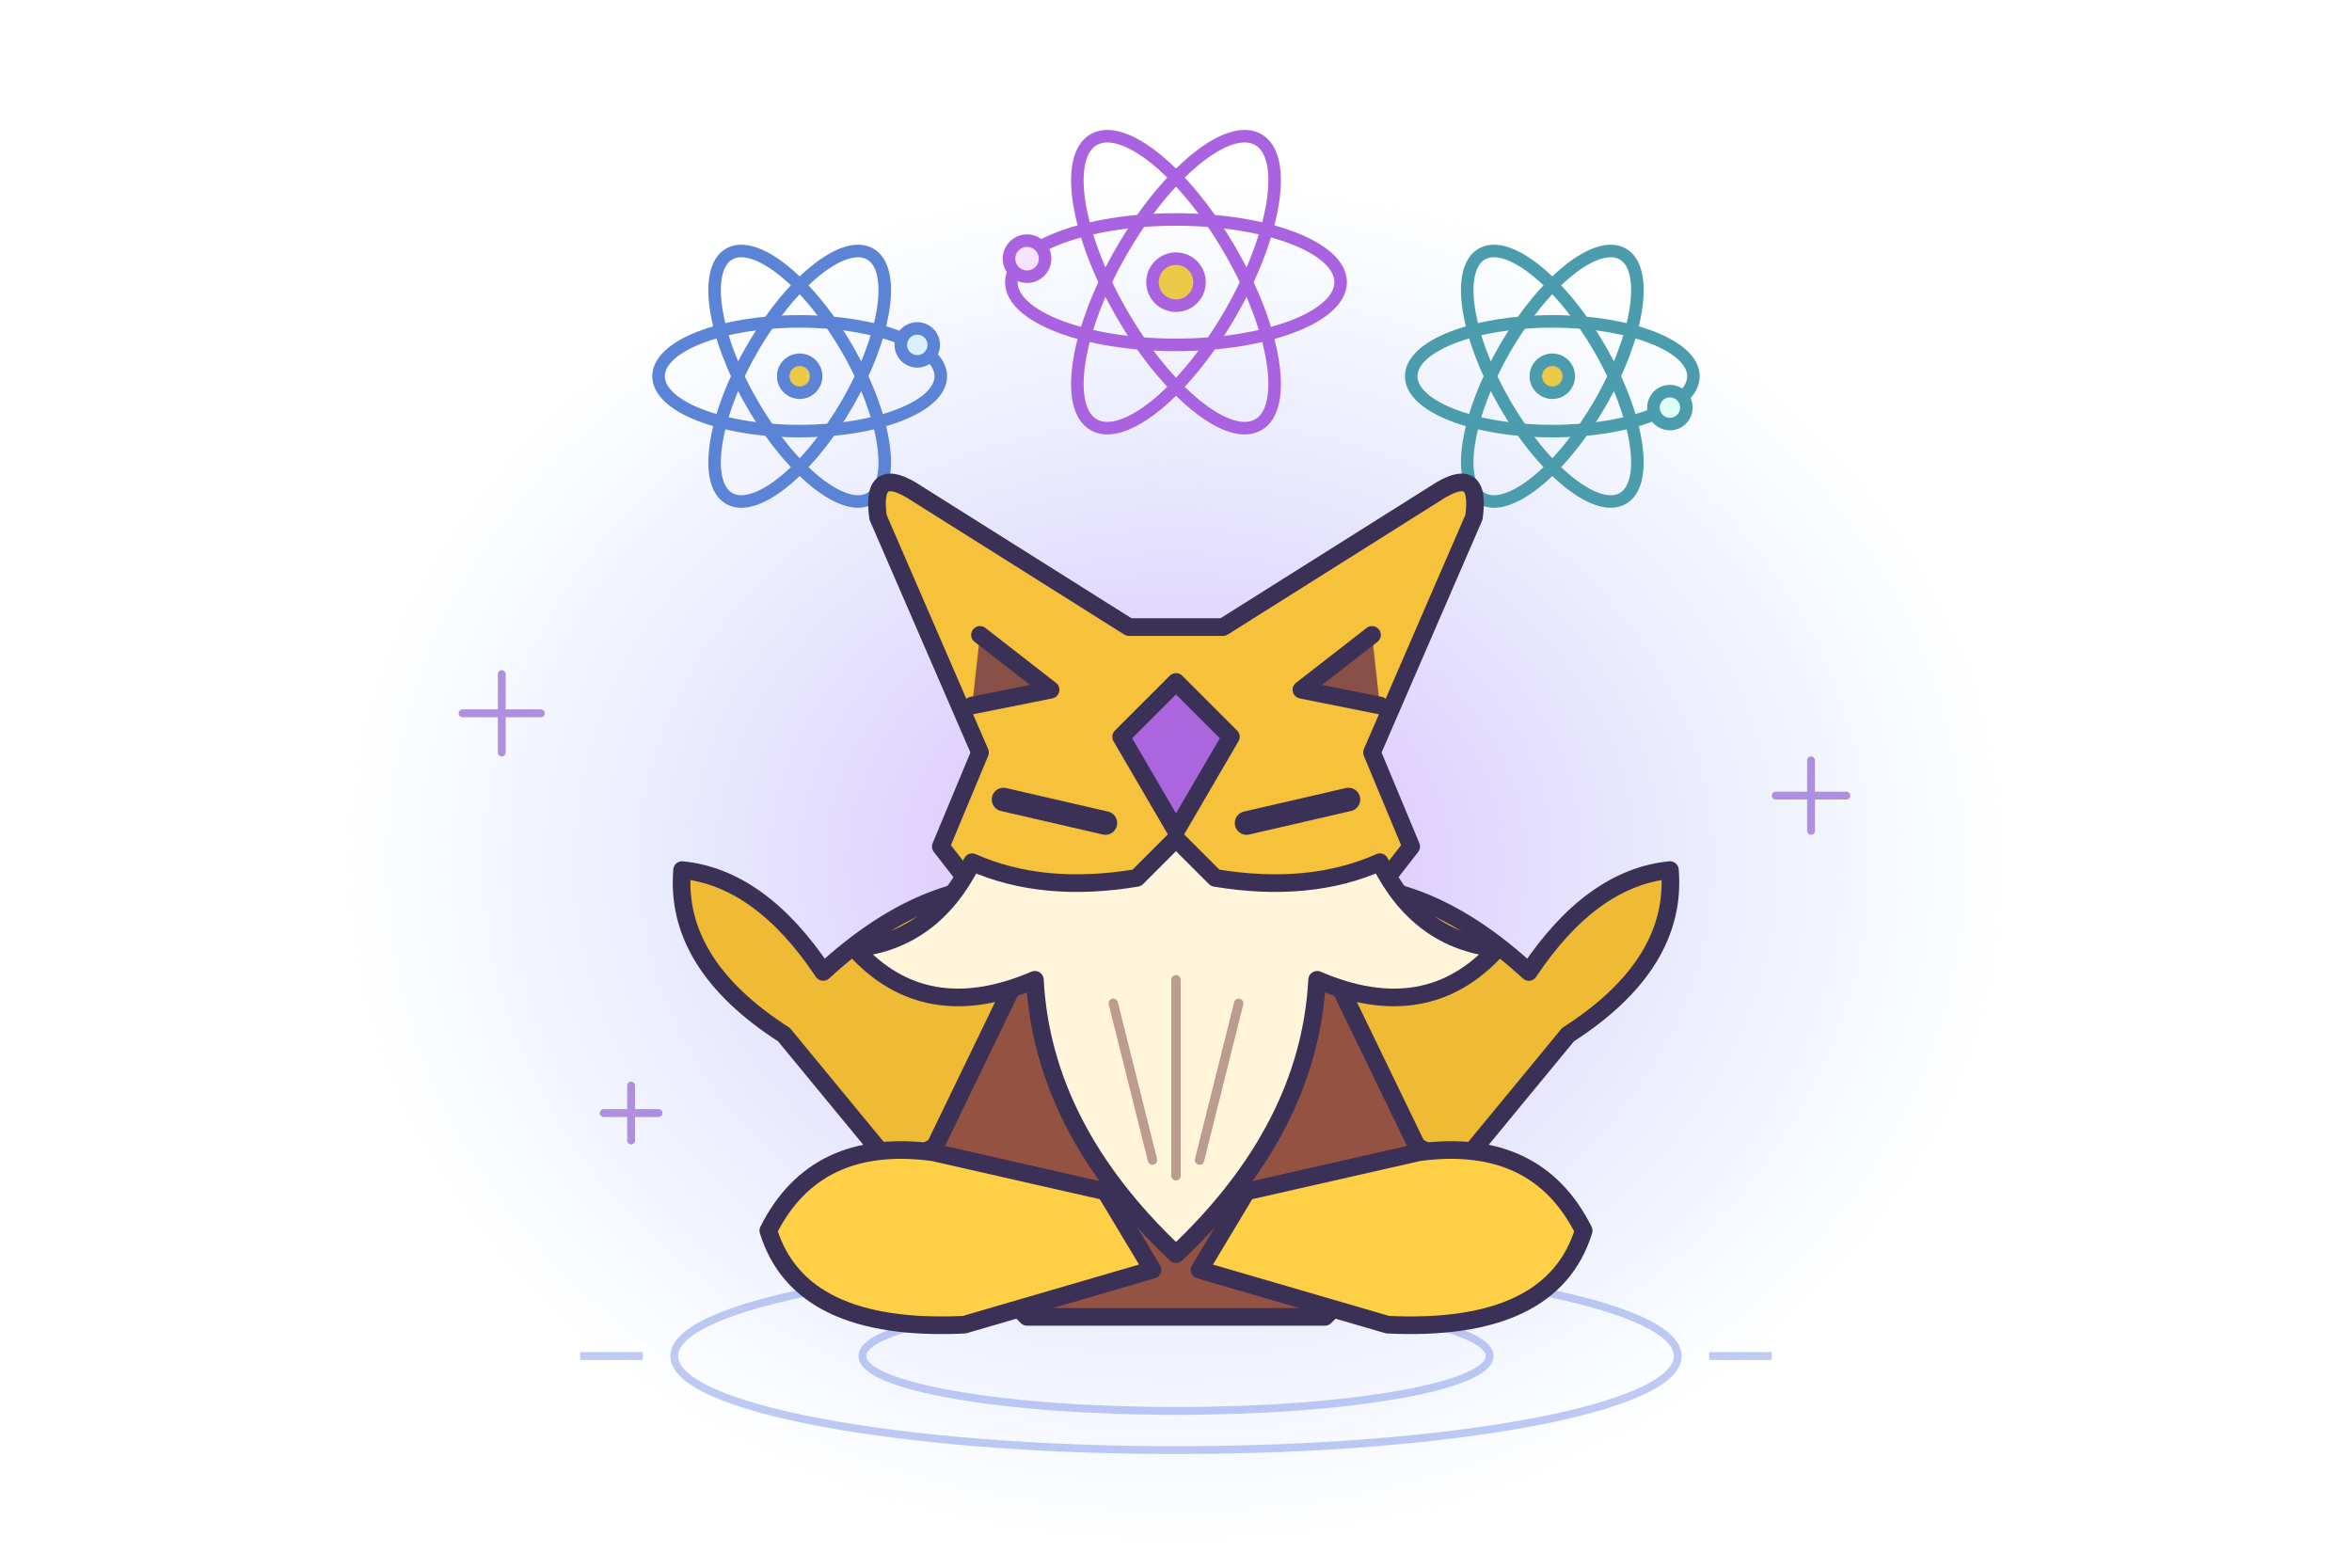
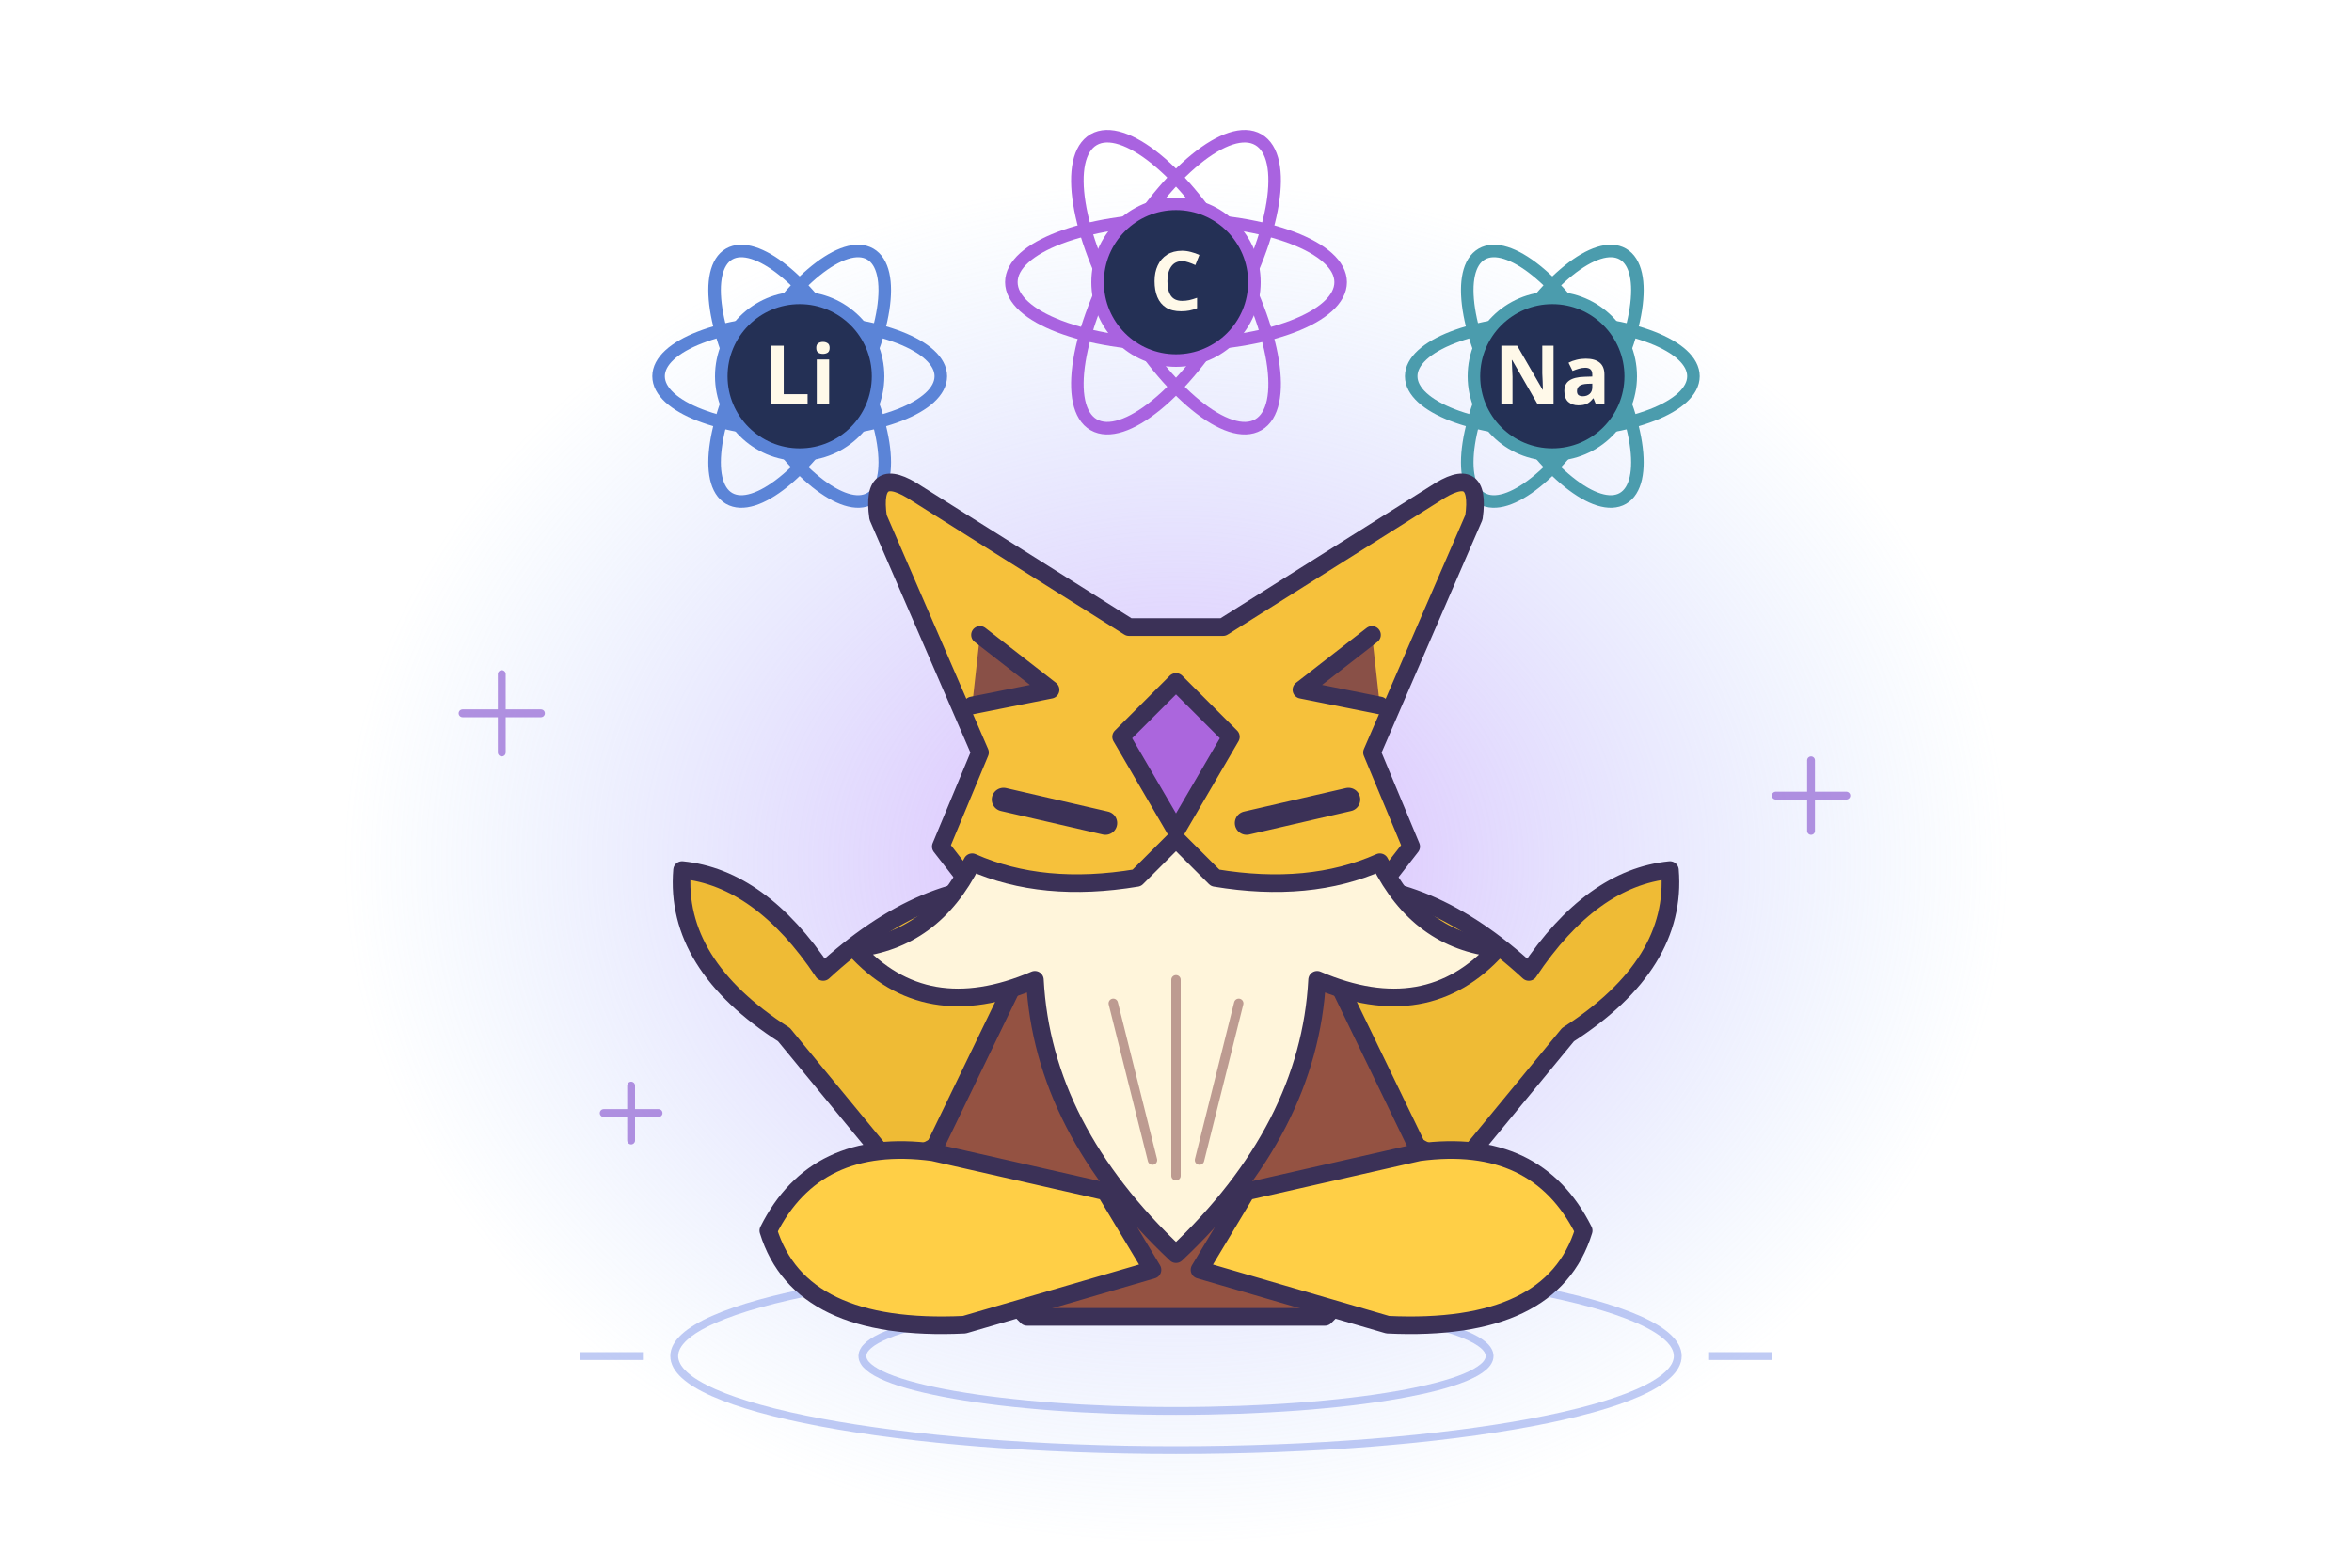
<svg xmlns="http://www.w3.org/2000/svg" viewBox="0 0 300 200">
  <defs>
    <radialGradient id="a">
      <stop stop-color="#ca8dfd" stop-opacity=".65" />
      <stop offset="1" stop-color="#9cc5fa" stop-opacity="0" />
    </radialGradient>
  </defs>
  <style>
    .mage{transform-box:fill-box;transform-origin:50% 75%}
    .halo,.mage,.atoms{animation:none}
+     .element-symbol{fill:#fff9e9;stroke:none;font:800 10.5px system-ui,sans-serif;text-anchor:middle}
    @media(prefers-reduced-motion:no-preference){.mage,.atoms{animation:lift 4.5s ease-in-out infinite}.halo{animation:aura 4.5s ease-in-out infinite}}
    @keyframes lift{0%,100%{transform:translateY(2px)}50%{transform:translateY(-6px)}}
    @keyframes aura{0%,100%{opacity:.62}50%{opacity:1}}
  </style>
  <ellipse class="halo" cx="150" cy="110" rx="107" ry="87" fill="url(#a)" />
  <g fill="none" stroke="#748de7" stroke-opacity=".45">
    <ellipse cx="150" cy="173" rx="64" ry="12" />
    <ellipse cx="150" cy="173" rx="40" ry="7" />
    <path d="M82 173h-8m152 0h-8" />
  </g>
  <g class="atoms" fill="none" stroke-width="1.6" stroke-linecap="round">
    <g transform="translate(102 48)" stroke="#5b84d7">
      <ellipse rx="18" ry="7" transform="rotate(0)" />
      <ellipse rx="18" ry="7" transform="rotate(60)" />
      <ellipse rx="18" ry="7" transform="rotate(-60)" />
-       <circle r="2.1" fill="#ecca47" />
-       <circle cx="15" cy="-4" r="2.1" fill="#dcefff" />
+       <circle r="10" fill="#243055" />
+       <text class="element-symbol" y="3.6">Li</text>
    </g>
    <g transform="translate(150 36)" stroke="#a963e0">
      <ellipse rx="21" ry="8" />
      <ellipse rx="21" ry="8" transform="rotate(60)" />
      <ellipse rx="21" ry="8" transform="rotate(-60)" />
-       <circle r="3" fill="#ecca47" />
-       <circle cx="-19" cy="-3" r="2.3" fill="#f6e3ff" />
+       <circle r="10" fill="#243055" />
+       <text class="element-symbol" y="3.6">C</text>
    </g>
    <g transform="translate(198 48)" stroke="#4b9cad">
      <ellipse rx="18" ry="7" />
      <ellipse rx="18" ry="7" transform="rotate(60)" />
      <ellipse rx="18" ry="7" transform="rotate(-60)" />
-       <circle r="2.1" fill="#ecca47" />
-       <circle cx="15" cy="4" r="2.1" fill="#ddfff7" />
+       <circle r="10" fill="#243055" />
+       <text class="element-symbol" y="3.6">Na</text>
    </g>
  </g>
  <g class="mage" stroke="#3b3157" stroke-width="2.25" stroke-linejoin="round" stroke-linecap="round">
    <path d="M100 132q-14-9-13-21 10 1 18 13 13-12 26-11l8 23-25 13Z" fill="#efbb35" />
    <path d="M200 132q14-9 13-21-10 1-18 13-13-12-26-11l-8 23 25 13Z" fill="#efbb35" />
    <path d="M131 122h38l15 31-15 15h-38l-15-15Z" fill="#945242" />
    <path d="M119 147q-15-2-21 10 4 13 25 12l24-7-6-10Z" fill="#ffcf46" />
    <path d="M181 147q15-2 21 10-4 13-25 12l-24-7 6-10Z" fill="#ffcf46" />
    <path d="M125 96 112 66q-1-7 5-3l27 17h12l27-17q6-4 5 3l-13 30 5 12-14 18h-32l-14-18Z" fill="#f6c13b" />
    <path d="m125 81 9 7-10 2m51-9-9 7 10 2" fill="#895047" />
    <path d="m143 94 7-7 7 7-7 12Z" fill="#ab66dd" />
    <path d="m128 102 13 3m31-3-13 3" stroke-width="3" />
    <path d="M145 112q-12 2-21-2-5 10-15 11 9 10 23 4 1 19 18 35 17-16 18-35 14 6 23-4-10-1-15-11-9 4-21 2l-5-5Z" fill="#fff5db" />
    <path d="M150 125v25m-8-22 5 20m11-20-5 20" stroke="#bd9b91" stroke-width="1.2" />
  </g>
  <g stroke="#9d75d8" stroke-linecap="round" opacity=".8">
    <path d="M64 86v10m-5-5h10m162 6v9m-4.5-4.5h9m-155 37v7m-3.5-3.5h7" />
  </g>
</svg>
